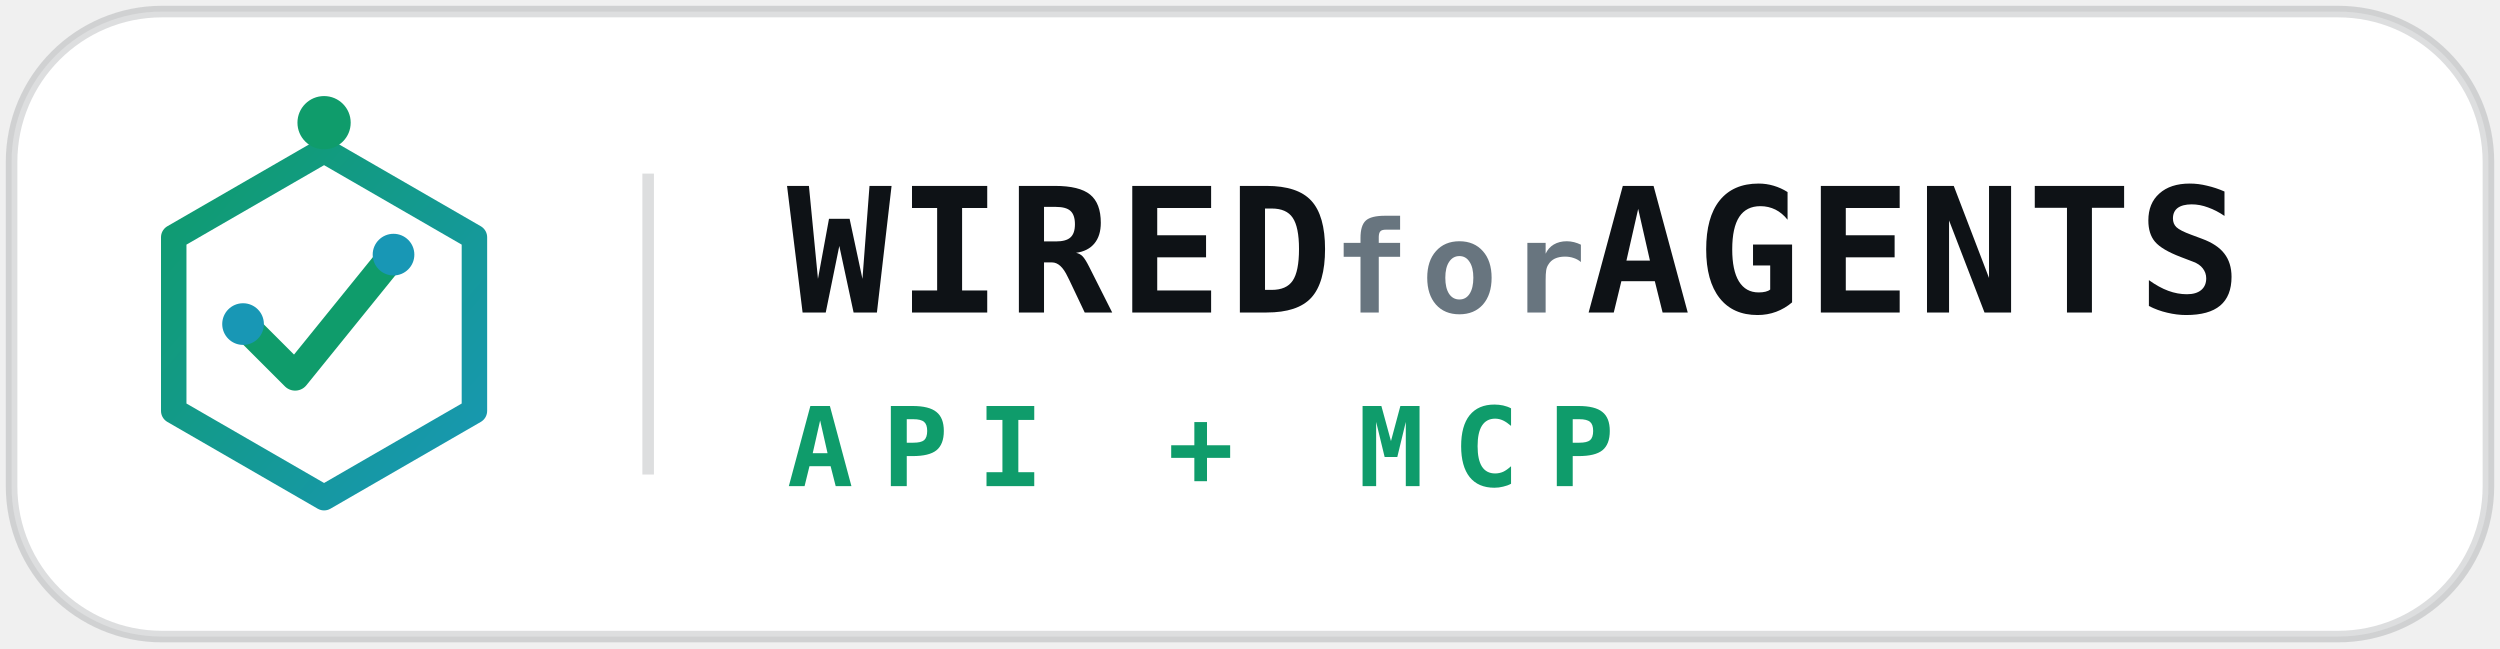
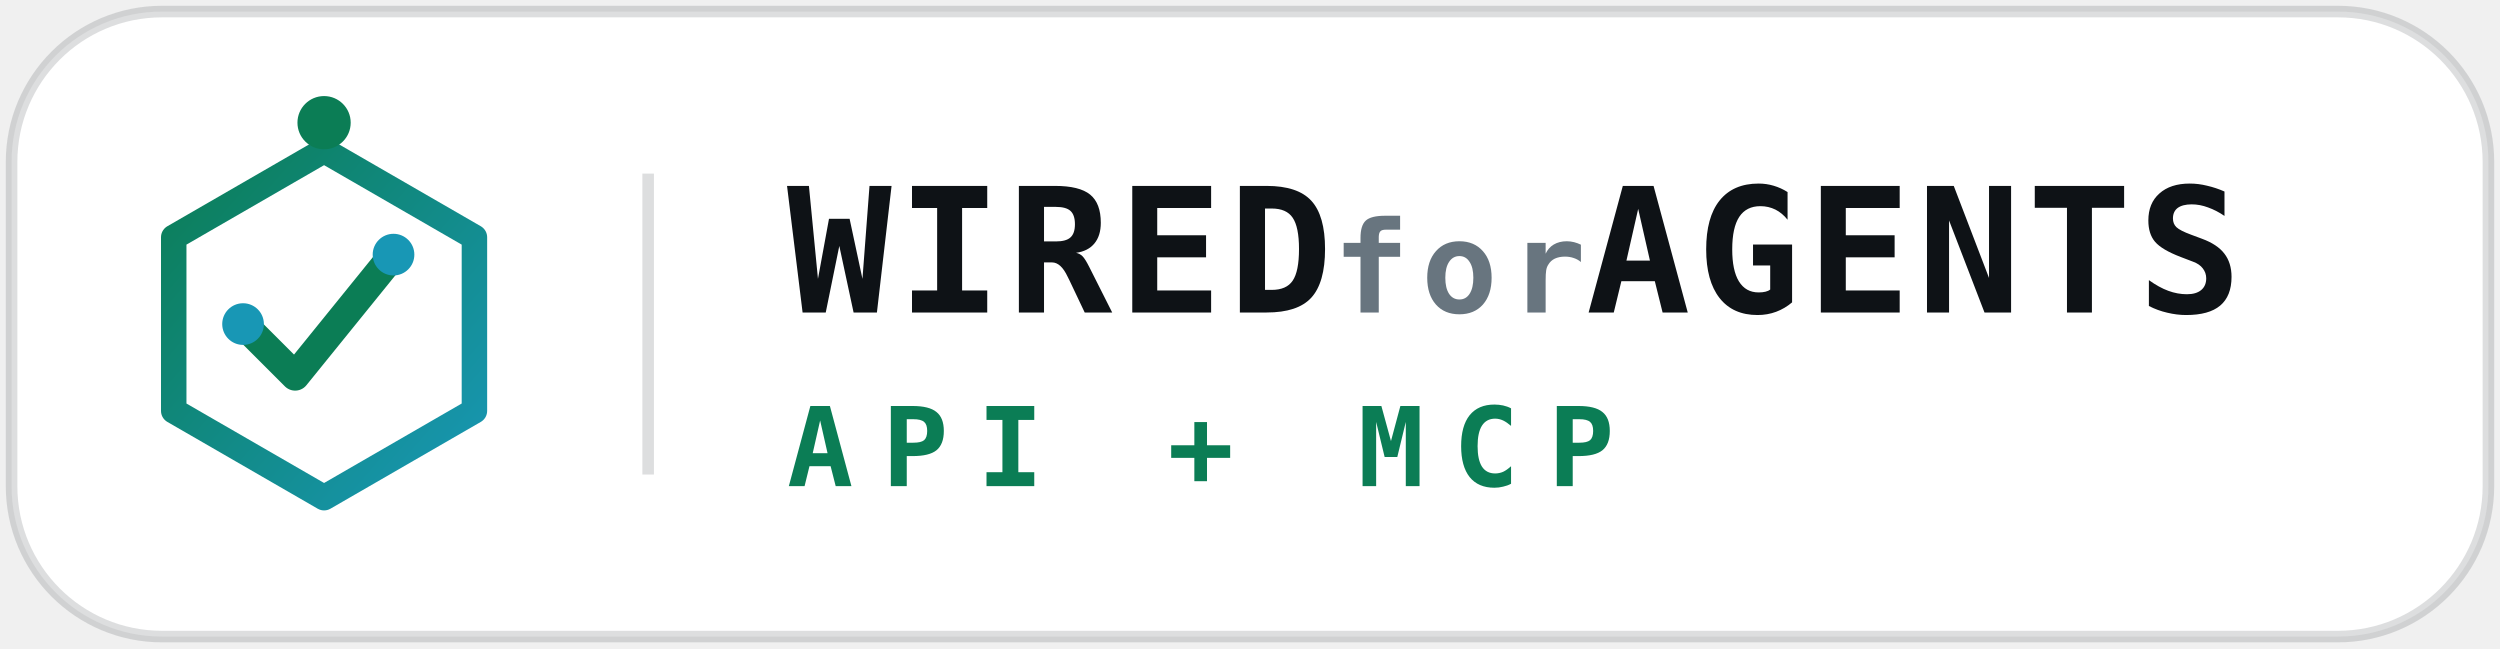
<svg xmlns="http://www.w3.org/2000/svg" width="216" height="56" viewBox="0 0 216 56" role="img" aria-label="Wired for Agents: API + MCP">
  <defs>
    <linearGradient id="wfa-hex-light" x1="0" y1="0" x2="1" y2="1">
-       <stop offset="0" stop-color="#0F9C6B" />
+       <stop offset="0" stop-color="#0B7D55" />
      <stop offset="1" stop-color="#1897B5" />
    </linearGradient>
  </defs>
  <rect x="1" y="1" width="214" height="54" rx="13" fill="#FFFFFF" stroke="rgba(14,18,22,.14)" />
  <polygon points="28,13 40.99,20.5 40.99,35.5 28,43 15.01,35.5 15.01,20.5" fill="none" stroke="url(#wfa-hex-light)" stroke-width="2.2" stroke-linejoin="round" />
-   <path d="M21 28 l4.5 4.5 l8.5 -10.5" fill="none" stroke="#0F9C6B" stroke-width="2.5" stroke-linecap="round" stroke-linejoin="round" />
+   <path d="M21 28 l4.5 4.5 l8.5 -10.5" fill="none" stroke="#0B7D55" stroke-width="2.5" stroke-linecap="round" stroke-linejoin="round" />
  <circle cx="21" cy="28" r="1.8" fill="#1897B5" />
  <circle cx="34" cy="22" r="1.8" fill="#1897B5" />
-   <circle cx="28" cy="10.6" r="2.3" fill="#0F9C6B" />
+   <circle cx="28" cy="10.6" r="2.3" fill="#0B7D55" />
  <line x1="56" y1="15" x2="56" y2="41" stroke="rgba(14,18,22,.14)" />
  <text x="68" y="27" font-family="ui-monospace,'JetBrains Mono',Menlo,Consolas,monospace" font-size="15" font-weight="700" letter-spacing=".5" textLength="131.5" lengthAdjust="spacingAndGlyphs" fill="#0E1216">WIRED<tspan font-size="11" font-weight="600" letter-spacing="1" fill="#68757F"> for </tspan>AGENTS</text>
-   <text x="68" y="42" font-family="ui-monospace,'JetBrains Mono',Menlo,Consolas,monospace" font-size="9.5" font-weight="600" letter-spacing="2.5" fill="#0F9C6B">API + MCP</text>
+   <text x="68" y="42" font-family="ui-monospace,'JetBrains Mono',Menlo,Consolas,monospace" font-size="9.5" font-weight="600" letter-spacing="2.5" fill="#0B7D55">API + MCP</text>
</svg>
